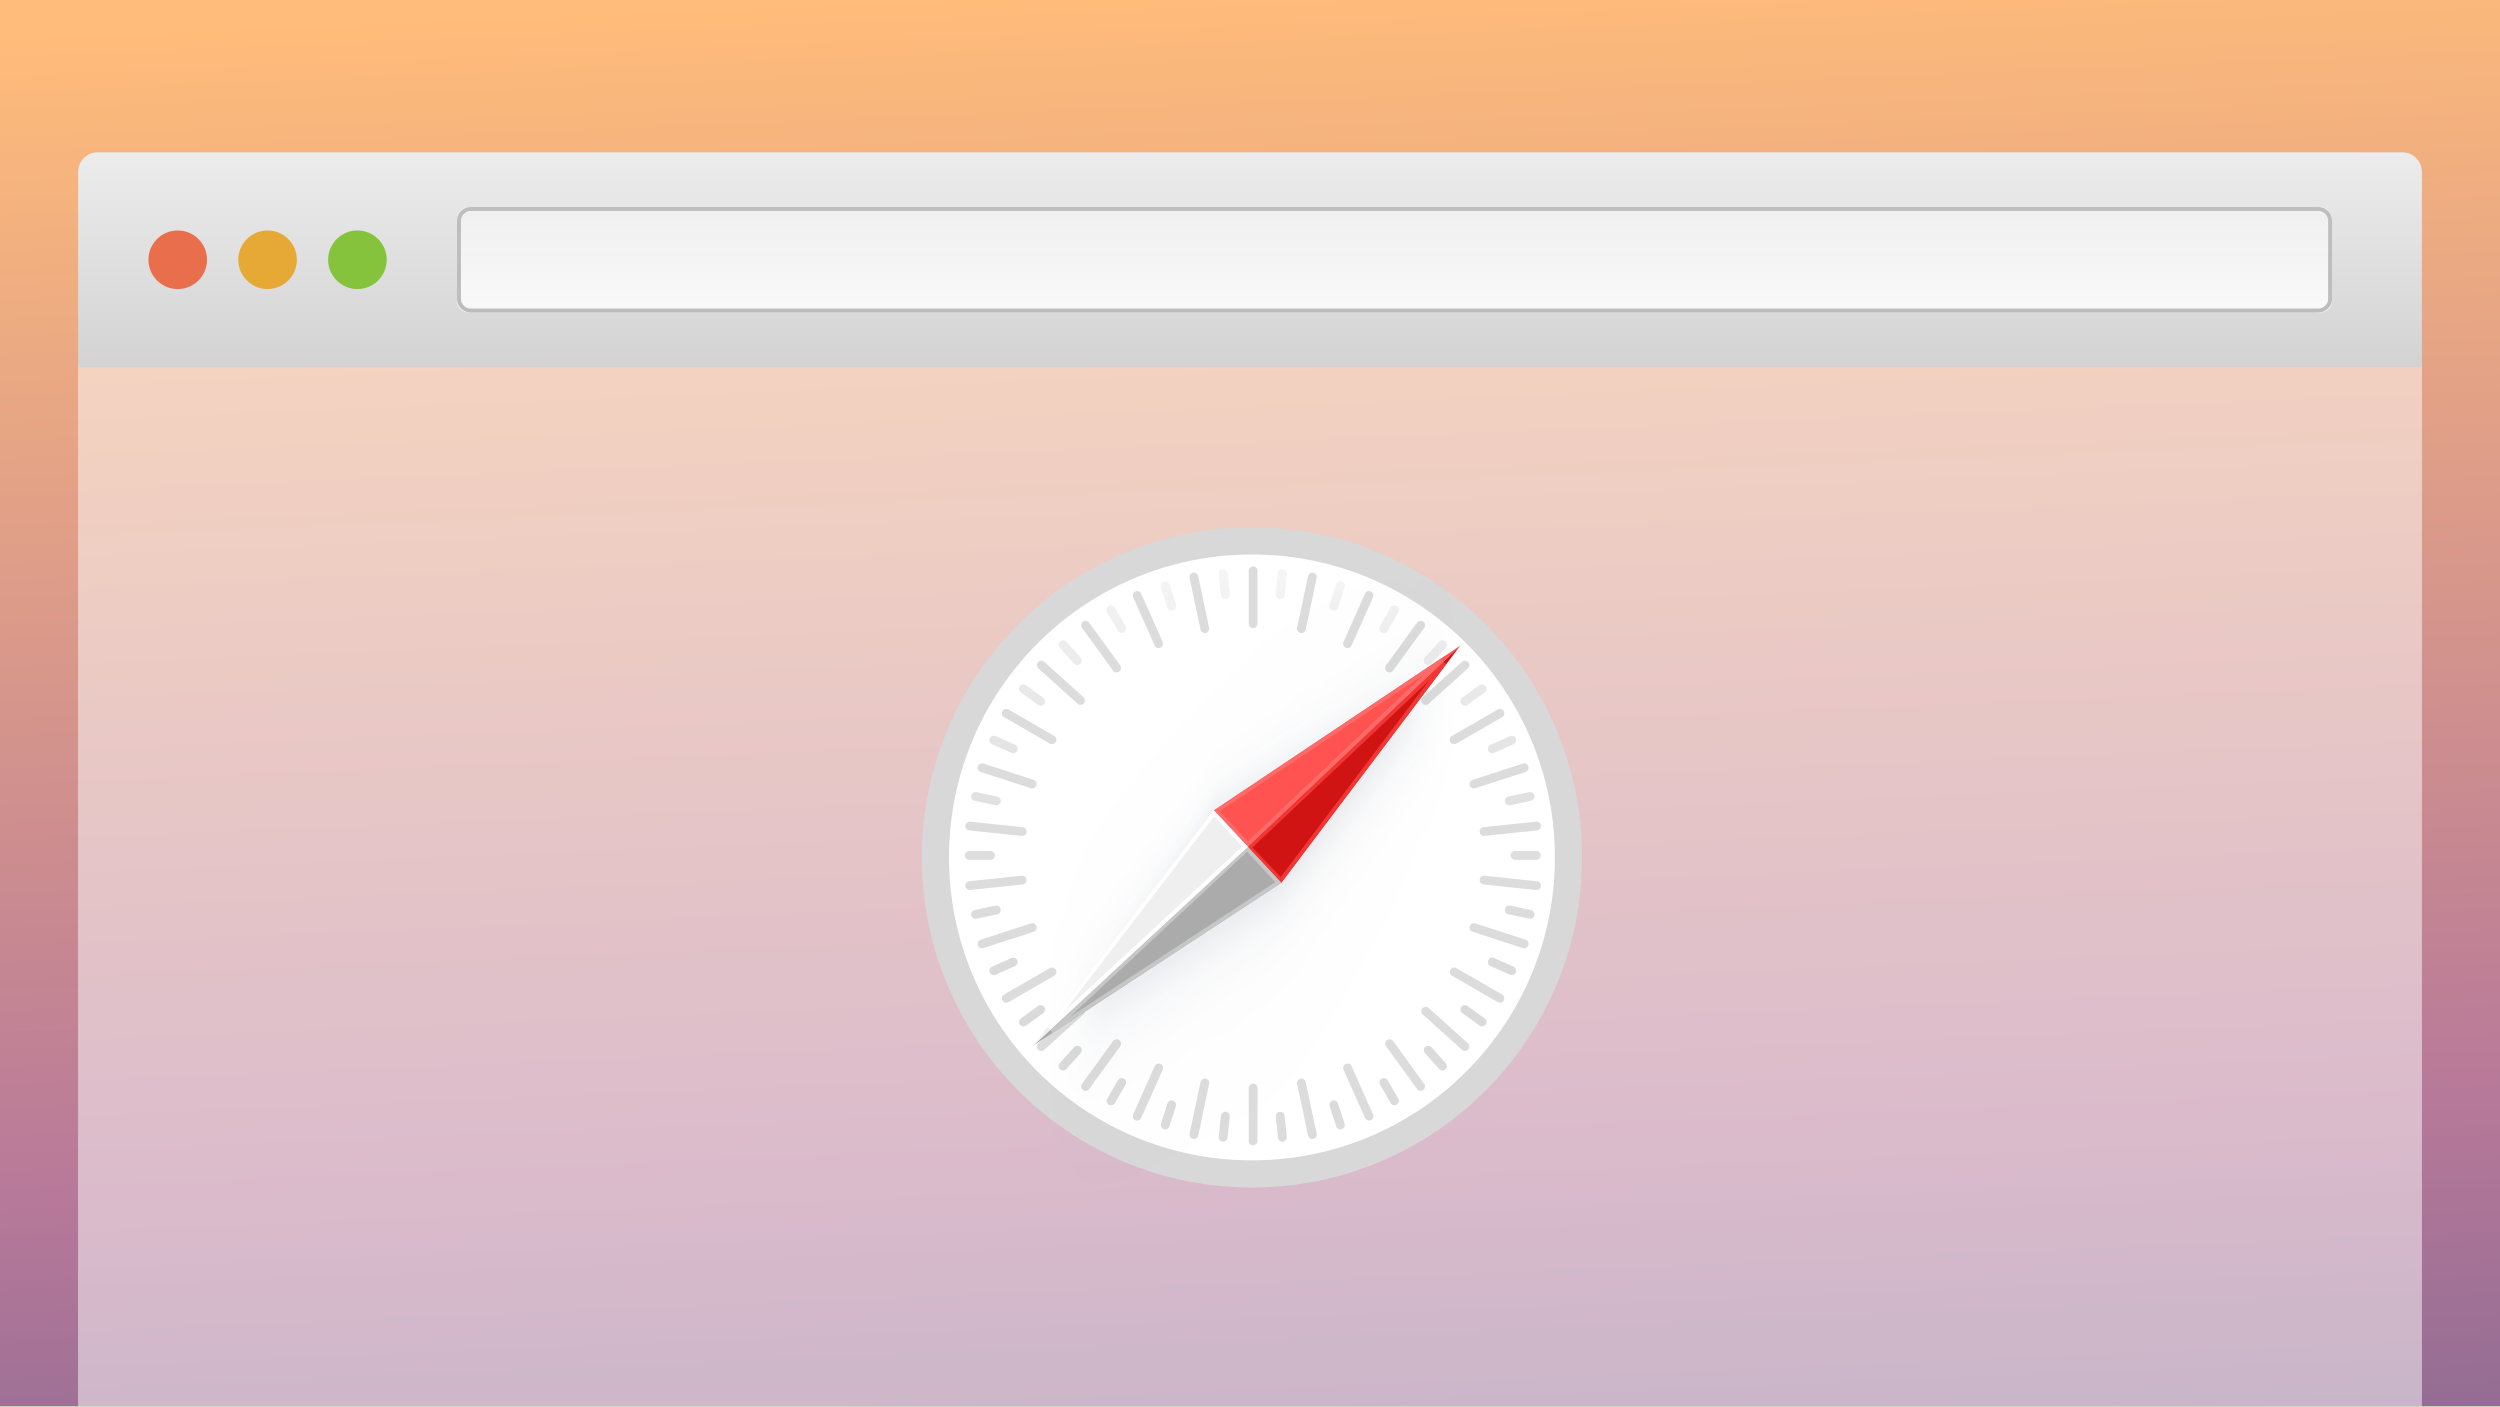
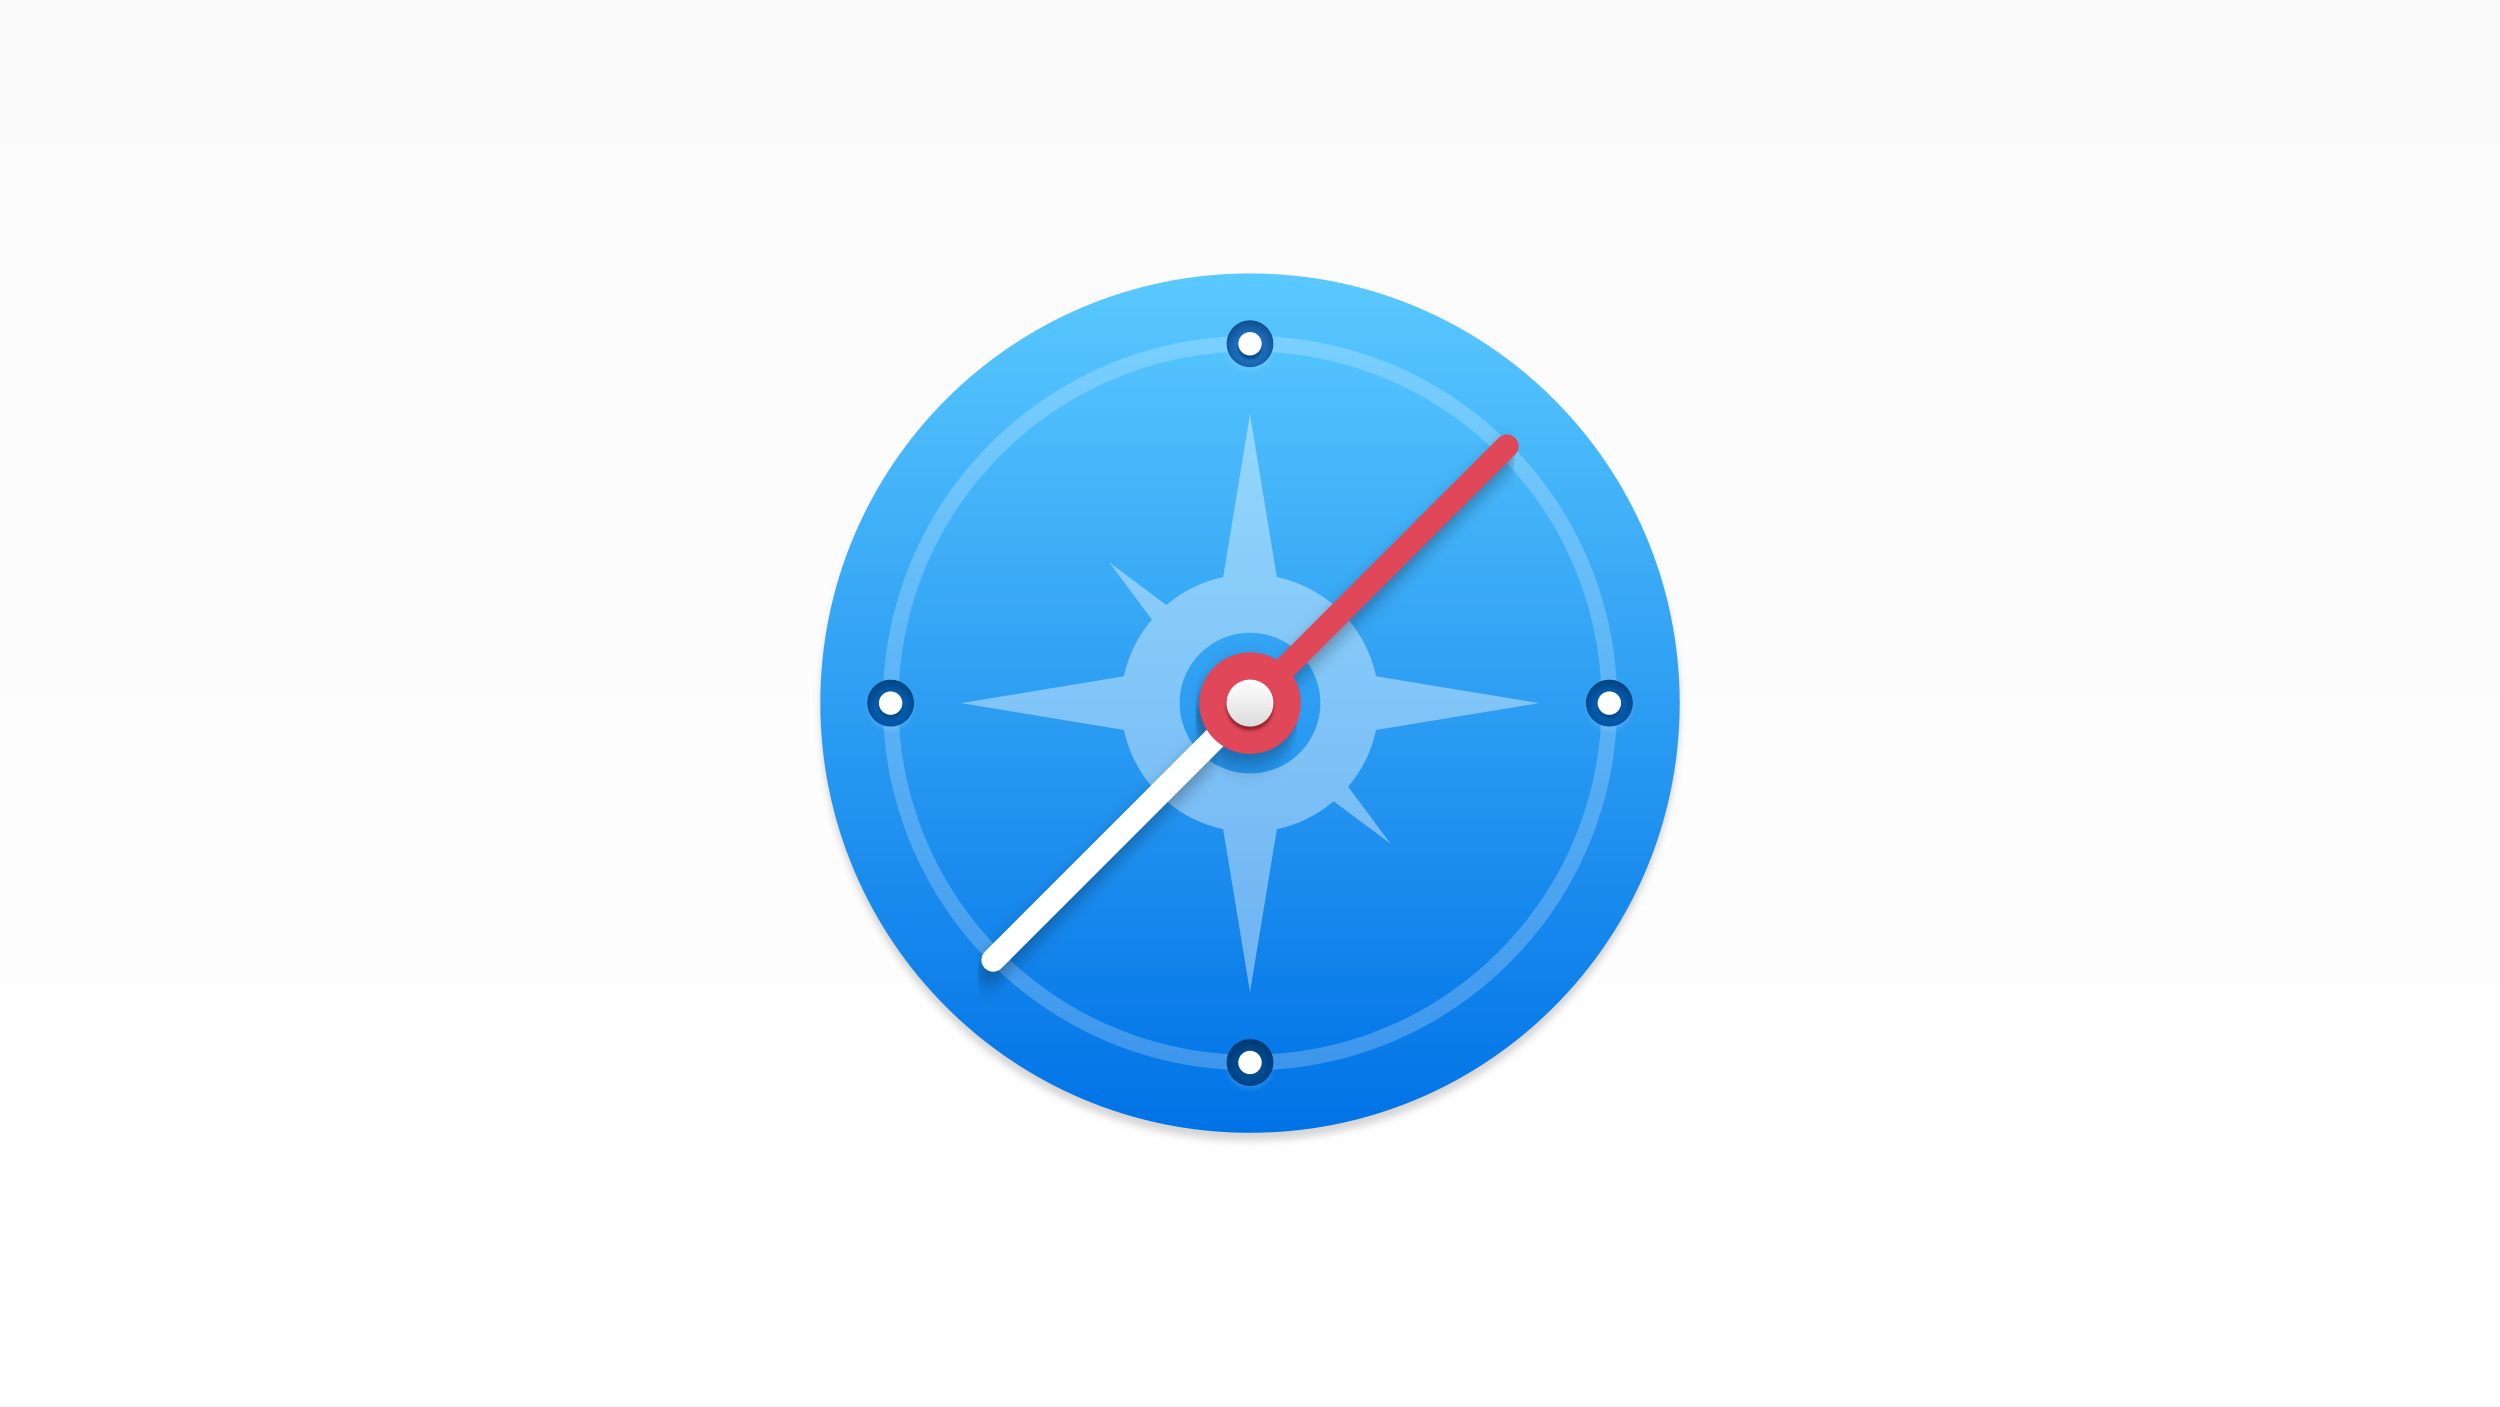
<svg xmlns="http://www.w3.org/2000/svg" xmlns:xlink="http://www.w3.org/1999/xlink" width="640" height="360" viewBox="0 0 640 360">
  <defs>
-     <linearGradient id="picture-b" x1="50%" x2="50%" y1="0%" y2="100%">
-       <stop offset="0%" stop-color="#B4EC51" />
-       <stop offset="100%" stop-color="#429321" />
-     </linearGradient>
-     <rect id="picture-a" width="640" height="360" />
-     <linearGradient id="picture-c" x1="14.554%" x2="5.225%" y1="126.936%" y2="1.533%">
-       <stop offset="0%" stop-color="#74628F" />
-       <stop offset="33.77%" stop-color="#B77999" />
-       <stop offset="100%" stop-color="#FFBC7A" />
-     </linearGradient>
-     <path id="picture-e" d="M0,0 L0,274.991 C0,277.758 2.233,280 5.007,280 L594.993,280 C597.758,280 600,277.767 600,274.991 L600,0 L0,0 Z" />
-     <linearGradient id="picture-g" x1="50%" x2="50%" y1="0%" y2="100%">
-       <stop offset="0%" stop-color="#ECECEC" />
-       <stop offset="100%" stop-color="#D3D3D3" />
-     </linearGradient>
-     <linearGradient id="picture-h" x1="50%" x2="50%" y1="0%" y2="100%">
-       <stop offset="0%" stop-color="#F1F1F1" />
+     <linearGradient id="picture-a" x1="50%" x2="50%" y1="0%" y2="100%">
+       <stop offset="0%" stop-color="#FAFAFA" />
      <stop offset="100%" stop-color="#FFF" />
    </linearGradient>
-     <rect id="picture-i" width="480" height="27" x="97" y="14" rx="3" />
-     <linearGradient id="picture-k" x1="50%" x2="50%" y1="0%" y2="100%">
-       <stop offset="0%" stop-color="#FFF" stop-opacity=".5" />
-       <stop offset="100%" stop-opacity=".15" />
+     <linearGradient id="picture-d" x1="50%" x2="50%" y1="0%" y2="100%">
+       <stop offset="0%" stop-color="#5AC9FF" />
+       <stop offset="100%" stop-color="#0072E6" />
    </linearGradient>
-     <path id="picture-j" d="M147.406,73.984 C147.406,74.611 146.897,75.111 146.27,75.111 L140.843,75.111 C140.212,75.111 139.707,74.607 139.707,73.984 C139.707,73.358 140.215,72.858 140.843,72.858 L146.27,72.858 C146.9,72.858 147.406,73.362 147.406,73.984 Z M145.795,89.307 C145.665,89.92 145.063,90.303 144.45,90.173 L139.141,89.044 C138.524,88.913 138.135,88.315 138.264,87.706 C138.395,87.093 138.996,86.71 139.61,86.84 L144.918,87.969 C145.535,88.1 145.924,88.698 145.795,89.307 Z M141.034,103.96 C140.779,104.532 140.111,104.782 139.538,104.527 L134.58,102.32 C134.004,102.063 133.748,101.397 134.001,100.828 C134.256,100.256 134.924,100.006 135.497,100.261 L140.455,102.468 C141.031,102.725 141.287,103.391 141.034,103.96 Z M133.331,117.302 C132.962,117.809 132.257,117.915 131.749,117.546 L127.359,114.356 C126.849,113.986 126.736,113.281 127.102,112.777 C127.47,112.27 128.176,112.165 128.683,112.533 L133.074,115.723 C133.584,116.094 133.696,116.799 133.331,117.302 Z M123.022,128.752 C122.556,129.171 121.844,129.128 121.424,128.662 L117.793,124.629 C117.371,124.16 117.408,123.447 117.87,123.031 C118.336,122.611 119.048,122.655 119.467,123.121 L123.099,127.154 C123.521,127.623 123.484,128.336 123.022,128.752 Z M110.557,137.808 C110.014,138.121 109.327,137.931 109.013,137.387 L106.3,132.688 C105.985,132.141 106.169,131.452 106.708,131.14 C107.25,130.827 107.938,131.018 108.251,131.561 L110.965,136.261 C111.28,136.807 111.096,137.497 110.557,137.808 Z M96.482,144.074 C95.886,144.268 95.254,143.939 95.06,143.342 L93.383,138.181 C93.188,137.581 93.511,136.945 94.103,136.752 C94.699,136.559 95.332,136.888 95.526,137.485 L97.203,142.646 C97.398,143.246 97.074,143.882 96.482,144.074 Z M81.412,147.278 C80.789,147.343 80.238,146.89 80.173,146.266 L79.606,140.868 C79.54,140.241 79.988,139.686 80.607,139.621 C81.23,139.555 81.781,140.009 81.847,140.633 L82.414,146.03 C82.48,146.657 82.031,147.213 81.412,147.278 Z M66.005,147.278 C65.382,147.212 64.938,146.654 65.003,146.03 L65.571,140.633 C65.637,140.006 66.191,139.556 66.81,139.621 C67.433,139.686 67.877,140.245 67.812,140.868 L67.244,146.266 C67.179,146.893 66.624,147.343 66.005,147.278 Z M50.935,144.074 C50.339,143.881 50.021,143.243 50.215,142.646 L51.892,137.485 C52.087,136.885 52.722,136.56 53.314,136.752 C53.91,136.946 54.228,137.584 54.035,138.181 L52.358,143.342 C52.163,143.942 51.527,144.267 50.935,144.074 Z M36.86,137.808 C36.318,137.495 36.139,136.804 36.452,136.261 L39.166,131.561 C39.481,131.015 40.171,130.829 40.71,131.14 C41.252,131.454 41.431,132.144 41.117,132.688 L38.404,137.387 C38.088,137.934 37.399,138.119 36.86,137.808 Z M24.396,128.752 C23.93,128.333 23.899,127.62 24.319,127.154 L27.95,123.121 C28.372,122.652 29.085,122.614 29.547,123.031 C30.013,123.45 30.044,124.162 29.624,124.629 L25.993,128.662 C25.571,129.13 24.858,129.168 24.396,128.752 Z M14.087,117.302 C13.718,116.795 13.836,116.092 14.343,115.723 L18.734,112.533 C19.244,112.163 19.949,112.274 20.315,112.777 C20.683,113.284 20.566,113.988 20.058,114.356 L15.668,117.546 C15.158,117.917 14.452,117.806 14.087,117.302 Z M6.383,103.96 C6.128,103.387 6.39,102.724 6.963,102.468 L11.92,100.261 C12.497,100.004 13.163,100.26 13.416,100.828 C13.671,101.401 13.41,102.064 12.837,102.32 L7.879,104.527 C7.303,104.783 6.636,104.528 6.383,103.96 Z M1.622,89.307 C1.492,88.694 1.885,88.099 2.499,87.969 L7.807,86.84 C8.424,86.709 9.023,87.098 9.153,87.706 C9.283,88.319 8.89,88.914 8.276,89.044 L2.968,90.173 C2.351,90.304 1.752,89.916 1.622,89.307 Z M0.012,73.984 C0.012,73.358 0.52,72.858 1.148,72.858 L6.575,72.858 C7.205,72.858 7.711,73.362 7.711,73.984 C7.711,74.611 7.202,75.111 6.575,75.111 L1.148,75.111 C0.517,75.111 0.012,74.607 0.012,73.984 Z M1.622,58.662 C1.752,58.049 2.354,57.666 2.968,57.796 L8.276,58.924 C8.893,59.056 9.282,59.654 9.153,60.263 C9.023,60.876 8.421,61.259 7.807,61.129 L2.499,60 C1.882,59.869 1.493,59.271 1.622,58.662 Z M6.383,44.009 C6.638,43.437 7.306,43.187 7.879,43.442 L12.837,45.649 C13.413,45.906 13.67,46.572 13.416,47.141 C13.162,47.713 12.494,47.963 11.92,47.708 L6.963,45.501 C6.386,45.244 6.13,44.578 6.383,44.009 Z M14.087,30.666 C14.455,30.16 15.16,30.054 15.668,30.423 L20.058,33.613 C20.569,33.983 20.681,34.688 20.315,35.192 C19.947,35.699 19.241,35.804 18.734,35.436 L14.343,32.246 C13.833,31.875 13.721,31.17 14.087,30.666 Z M24.396,19.217 C24.861,18.798 25.573,18.841 25.993,19.307 L29.624,23.34 C30.047,23.809 30.01,24.522 29.547,24.938 C29.082,25.358 28.37,25.314 27.95,24.848 L24.319,20.815 C23.897,20.346 23.933,19.633 24.396,19.217 Z M36.86,10.161 C37.403,9.848 38.09,10.038 38.404,10.582 L41.117,15.281 C41.433,15.828 41.249,16.517 40.71,16.828 C40.167,17.142 39.48,16.951 39.166,16.408 L36.452,11.708 C36.137,11.162 36.321,10.472 36.86,10.161 Z M50.935,3.895 C51.531,3.701 52.164,4.03 52.358,4.627 L54.035,9.788 C54.23,10.388 53.906,11.024 53.314,11.217 C52.718,11.41 52.085,11.081 51.892,10.484 L50.215,5.323 C50.02,4.723 50.343,4.087 50.935,3.895 Z M66.005,0.691 C66.628,0.626 67.179,1.079 67.244,1.703 L67.812,7.1 C67.878,7.728 67.429,8.283 66.81,8.348 C66.187,8.413 65.636,7.96 65.571,7.336 L65.003,1.939 C64.938,1.311 65.386,0.756 66.005,0.691 Z M81.412,0.691 C82.035,0.757 82.479,1.315 82.414,1.939 L81.847,7.336 C81.781,7.963 81.226,8.413 80.607,8.348 C79.984,8.282 79.54,7.724 79.606,7.1 L80.173,1.703 C80.239,1.076 80.793,0.626 81.412,0.691 Z M96.482,3.895 C97.078,4.088 97.397,4.726 97.203,5.323 L95.526,10.484 C95.331,11.084 94.695,11.409 94.103,11.217 C93.507,11.023 93.189,10.385 93.383,9.788 L95.06,4.627 C95.255,4.027 95.89,3.702 96.482,3.895 Z M110.557,10.161 C111.1,10.474 111.279,11.165 110.965,11.708 L108.251,16.408 C107.936,16.954 107.247,17.14 106.708,16.828 C106.165,16.515 105.986,15.825 106.3,15.281 L109.013,10.582 C109.329,10.035 110.018,9.85 110.557,10.161 Z M123.022,19.217 C123.487,19.636 123.518,20.349 123.099,20.815 L119.467,24.848 C119.045,25.317 118.332,25.355 117.87,24.938 C117.404,24.519 117.373,23.807 117.793,23.34 L121.424,19.307 C121.846,18.838 122.559,18.801 123.022,19.217 Z M133.331,30.666 C133.699,31.173 133.581,31.877 133.074,32.246 L128.683,35.436 C128.173,35.806 127.468,35.695 127.102,35.192 C126.734,34.685 126.851,33.981 127.359,33.613 L131.749,30.423 C132.26,30.052 132.965,30.163 133.331,30.666 Z M141.034,44.009 C141.289,44.582 141.028,45.245 140.455,45.501 L135.497,47.708 C134.921,47.964 134.254,47.709 134.001,47.141 C133.746,46.568 134.007,45.905 134.58,45.649 L139.538,43.442 C140.114,43.185 140.781,43.441 141.034,44.009 Z M145.795,58.662 C145.925,59.275 145.532,59.87 144.918,60 L139.61,61.129 C138.993,61.26 138.394,60.871 138.264,60.263 C138.134,59.65 138.528,59.055 139.141,58.924 L144.45,57.796 C145.067,57.665 145.666,58.053 145.795,58.662 Z" />
-     <filter id="picture-l" width="247%" height="127.9%" x="-73.5%" y="-13.9%" filterUnits="objectBoundingBox">
-       <feGaussianBlur in="SourceGraphic" stdDeviation="6" />
+     <circle id="picture-c" cx="320" cy="180" r="110" />
+     <filter id="picture-b" width="103.6%" height="103.6%" x="-1.8%" y="-.9%" filterUnits="objectBoundingBox">
+       <feOffset dy="2" in="SourceAlpha" result="shadowOffsetOuter1" />
+       <feGaussianBlur in="shadowOffsetOuter1" result="shadowBlurOuter1" stdDeviation="1" />
+       <feColorMatrix in="shadowBlurOuter1" values="0 0 0 0 0   0 0 0 0 0   0 0 0 0 0  0 0 0 0.16 0" />
    </filter>
-     <filter id="picture-m" width="174.4%" height="114.9%" x="-37.2%" y="-7.4%" filterUnits="objectBoundingBox">
-       <feGaussianBlur in="SourceGraphic" stdDeviation="3" />
+     <circle id="picture-f" cx="228" cy="180" r="6" />
+     <filter id="picture-e" width="133.3%" height="133.3%" x="-16.7%" y="-8.3%" filterUnits="objectBoundingBox">
+       <feOffset dy="1" in="SourceAlpha" result="shadowOffsetOuter1" />
+       <feGaussianBlur in="shadowOffsetOuter1" result="shadowBlurOuter1" stdDeviation=".5" />
+       <feColorMatrix in="shadowBlurOuter1" values="0 0 0 0 1   0 0 0 0 1   0 0 0 0 1  0 0 0 0.1 0" />
    </filter>
-     <filter id="picture-n" width="174.2%" height="115.6%" x="-37.1%" y="-7.8%" filterUnits="objectBoundingBox">
-       <feGaussianBlur in="SourceGraphic" stdDeviation="3" />
+     <filter id="picture-g" width="158.3%" height="158.3%" x="-29.2%" y="-20.8%" filterUnits="objectBoundingBox">
+       <feGaussianBlur in="SourceAlpha" result="shadowBlurInner1" stdDeviation="2" />
+       <feOffset dy="1" in="shadowBlurInner1" result="shadowOffsetInner1" />
+       <feComposite in="shadowOffsetInner1" in2="SourceAlpha" k2="-1" k3="1" operator="arithmetic" result="shadowInnerInner1" />
+       <feColorMatrix in="shadowInnerInner1" values="0 0 0 0 0.004   0 0 0 0 0.136   0 0 0 0 0.256  0 0 0 0.657 0" />
    </filter>
-     <filter id="picture-o" width="1072.8%" height="201%" x="-486.4%" y="-50.5%" filterUnits="objectBoundingBox">
-       <feGaussianBlur in="SourceGraphic" stdDeviation="24" />
+     <circle id="picture-i" cx="320" cy="272" r="6" />
+     <filter id="picture-h" width="133.3%" height="133.3%" x="-16.7%" y="-8.3%" filterUnits="objectBoundingBox">
+       <feOffset dy="1" in="SourceAlpha" result="shadowOffsetOuter1" />
+       <feGaussianBlur in="shadowOffsetOuter1" result="shadowBlurOuter1" stdDeviation=".5" />
+       <feColorMatrix in="shadowBlurOuter1" values="0 0 0 0 1   0 0 0 0 1   0 0 0 0 1  0 0 0 0.1 0" />
    </filter>
-     <filter id="picture-p" width="468.1%" height="137.5%" x="-184.1%" y="-18.8%" filterUnits="objectBoundingBox">
-       <feGaussianBlur in="SourceGraphic" stdDeviation="9" />
+     <filter id="picture-j" width="158.3%" height="158.3%" x="-29.2%" y="-20.8%" filterUnits="objectBoundingBox">
+       <feGaussianBlur in="SourceAlpha" result="shadowBlurInner1" stdDeviation="2" />
+       <feOffset dy="1" in="shadowBlurInner1" result="shadowOffsetInner1" />
+       <feComposite in="shadowOffsetInner1" in2="SourceAlpha" k2="-1" k3="1" operator="arithmetic" result="shadowInnerInner1" />
+       <feColorMatrix in="shadowInnerInner1" values="0 0 0 0 0.004   0 0 0 0 0.136   0 0 0 0 0.256  0 0 0 0.657 0" />
    </filter>
-     <polygon id="picture-q" points="12.299 0 12.828 75.19 25.466 75.002" />
-     <polygon id="picture-r" points=".711 0 .148 74.923 12.863 74.923" />
-     <polygon id="picture-s" points="13.452 0 13.487 74.827 26.28 74.827" />
-     <polygon id="picture-t" points="1.192 0 .939 74.783 13.675 74.783" />
+     <circle id="picture-l" cx="412" cy="180" r="6" />
+     <filter id="picture-k" width="133.3%" height="133.3%" x="-16.7%" y="-8.3%" filterUnits="objectBoundingBox">
+       <feOffset dy="1" in="SourceAlpha" result="shadowOffsetOuter1" />
+       <feGaussianBlur in="shadowOffsetOuter1" result="shadowBlurOuter1" stdDeviation=".5" />
+       <feColorMatrix in="shadowBlurOuter1" values="0 0 0 0 1   0 0 0 0 1   0 0 0 0 1  0 0 0 0.1 0" />
+     </filter>
+     <filter id="picture-m" width="158.3%" height="158.3%" x="-29.2%" y="-20.8%" filterUnits="objectBoundingBox">
+       <feGaussianBlur in="SourceAlpha" result="shadowBlurInner1" stdDeviation="2" />
+       <feOffset dy="1" in="shadowBlurInner1" result="shadowOffsetInner1" />
+       <feComposite in="shadowOffsetInner1" in2="SourceAlpha" k2="-1" k3="1" operator="arithmetic" result="shadowInnerInner1" />
+       <feColorMatrix in="shadowInnerInner1" values="0 0 0 0 0.004   0 0 0 0 0.136   0 0 0 0 0.256  0 0 0 0.657 0" />
+     </filter>
+     <circle id="picture-o" cx="320" cy="88" r="6" />
+     <filter id="picture-n" width="133.3%" height="133.3%" x="-16.7%" y="-8.3%" filterUnits="objectBoundingBox">
+       <feOffset dy="1" in="SourceAlpha" result="shadowOffsetOuter1" />
+       <feGaussianBlur in="shadowOffsetOuter1" result="shadowBlurOuter1" stdDeviation=".5" />
+       <feColorMatrix in="shadowBlurOuter1" values="0 0 0 0 1   0 0 0 0 1   0 0 0 0 1  0 0 0 0.1 0" />
+     </filter>
+     <filter id="picture-p" width="158.3%" height="158.3%" x="-29.2%" y="-20.8%" filterUnits="objectBoundingBox">
+       <feGaussianBlur in="SourceAlpha" result="shadowBlurInner1" stdDeviation="2" />
+       <feOffset dy="1" in="shadowBlurInner1" result="shadowOffsetInner1" />
+       <feComposite in="shadowOffsetInner1" in2="SourceAlpha" k2="-1" k3="1" operator="arithmetic" result="shadowInnerInner1" />
+       <feColorMatrix in="shadowInnerInner1" values="0 0 0 0 0.004   0 0 0 0 0.136   0 0 0 0 0.256  0 0 0 0.657 0" />
+     </filter>
+     <circle id="picture-r" cx="320" cy="88" r="3" />
+     <filter id="picture-q" width="166.7%" height="166.7%" x="-33.3%" y="-16.7%" filterUnits="objectBoundingBox">
+       <feOffset dy="1" in="SourceAlpha" result="shadowOffsetOuter1" />
+       <feGaussianBlur in="shadowOffsetOuter1" result="shadowBlurOuter1" stdDeviation=".5" />
+       <feColorMatrix in="shadowBlurOuter1" values="0 0 0 0 0.024   0 0 0 0 0.286   0 0 0 0 0.537  0 0 0 1 0" />
+     </filter>
+     <circle id="picture-t" cx="412" cy="180" r="3" />
+     <filter id="picture-s" width="166.7%" height="166.7%" x="-33.3%" y="-16.7%" filterUnits="objectBoundingBox">
+       <feOffset dy="1" in="SourceAlpha" result="shadowOffsetOuter1" />
+       <feGaussianBlur in="shadowOffsetOuter1" result="shadowBlurOuter1" stdDeviation=".5" />
+       <feColorMatrix in="shadowBlurOuter1" values="0 0 0 0 0.024   0 0 0 0 0.286   0 0 0 0 0.537  0 0 0 1 0" />
+     </filter>
+     <circle id="picture-v" cx="228" cy="180" r="3" />
+     <filter id="picture-u" width="166.7%" height="166.7%" x="-33.3%" y="-16.7%" filterUnits="objectBoundingBox">
+       <feOffset dy="1" in="SourceAlpha" result="shadowOffsetOuter1" />
+       <feGaussianBlur in="shadowOffsetOuter1" result="shadowBlurOuter1" stdDeviation=".5" />
+       <feColorMatrix in="shadowBlurOuter1" values="0 0 0 0 0.024   0 0 0 0 0.286   0 0 0 0 0.537  0 0 0 1 0" />
+     </filter>
+     <circle id="picture-x" cx="320" cy="272" r="3" />
+     <filter id="picture-w" width="166.7%" height="166.7%" x="-33.3%" y="-16.7%" filterUnits="objectBoundingBox">
+       <feOffset dy="1" in="SourceAlpha" result="shadowOffsetOuter1" />
+       <feGaussianBlur in="shadowOffsetOuter1" result="shadowBlurOuter1" stdDeviation=".5" />
+       <feColorMatrix in="shadowBlurOuter1" values="0 0 0 0 0.024   0 0 0 0 0.286   0 0 0 0 0.537  0 0 0 1 0" />
+     </filter>
+     <filter id="picture-y" width="146.2%" height="106.2%" x="-23.1%" y="-3.1%" filterUnits="objectBoundingBox">
+       <feGaussianBlur in="SourceGraphic" stdDeviation="2" />
+     </filter>
+     <linearGradient id="picture-B" x1="50%" x2="50%" y1="0%" y2="100%">
+       <stop offset="0%" stop-color="#FFF" />
+       <stop offset="100%" stop-color="#DCDCDC" />
+     </linearGradient>
+     <circle id="picture-A" cx="15" cy="99" r="6" />
+     <filter id="picture-z" width="133.3%" height="133.3%" x="-16.7%" y="-8.3%" filterUnits="objectBoundingBox">
+       <feOffset dy="1" in="SourceAlpha" result="shadowOffsetOuter1" />
+       <feGaussianBlur in="shadowOffsetOuter1" result="shadowBlurOuter1" stdDeviation=".5" />
+       <feColorMatrix in="shadowBlurOuter1" values="0 0 0 0 0.262   0 0 0 0 0   0 0 0 0 0  0 0 0 0.495 0" />
+     </filter>
+     <filter id="picture-C" width="133.3%" height="133.3%" x="-16.7%" y="-8.3%" filterUnits="objectBoundingBox">
+       <feGaussianBlur in="SourceAlpha" result="shadowBlurInner1" stdDeviation=".5" />
+       <feOffset dy="1" in="shadowBlurInner1" result="shadowOffsetInner1" />
+       <feComposite in="shadowOffsetInner1" in2="SourceAlpha" k2="-1" k3="1" operator="arithmetic" result="shadowInnerInner1" />
+       <feColorMatrix in="shadowInnerInner1" values="0 0 0 0 1   0 0 0 0 1   0 0 0 0 1  0 0 0 0.5 0" />
+     </filter>
  </defs>
  <g fill="none" fill-rule="evenodd">
-     <mask id="picture-d" fill="#fff">
-       <use xlink:href="#picture-a" />
-     </mask>
-     <use fill="url(#picture-b)" xlink:href="#picture-a" />
-     <rect width="640" height="360" fill="url(#picture-c)" mask="url(#picture-d)" />
-     <g mask="url(#picture-d)">
-       <g transform="translate(20 39)">
-         <g opacity=".5" transform="translate(0 54)">
-           <mask id="picture-f" fill="#fff">
-             <use xlink:href="#picture-e" />
-           </mask>
-           <use fill="#FFF" opacity=".9" xlink:href="#picture-e" />
-           <path fill="#FFF" d="M0,0 L0,274.991 C0,277.758 2.233,280 5.007,280 L594.993,280 C597.758,280 600,277.767 600,274.991 L600,0 L0,0 Z" mask="url(#picture-f)" opacity=".8" />
-           <path fill="#FFF" d="M0,0 L0,274.991 C0,277.758 2.233,280 5.007,280 L594.993,280 C597.758,280 600,277.767 600,274.991 L600,0 L0,0 Z" mask="url(#picture-f)" opacity=".2" style="mix-blend-mode:overlay" />
-         </g>
-         <path fill="url(#picture-g)" d="M5.007,0 C2.242,0 0,2.241 0,5.002 L0,55 L600,55 L600,5.002 C600,2.24 597.767,0 594.993,0 L5.007,0 Z" />
-         <circle cx="25.5" cy="27.5" r="7.5" fill="#E96E4C" />
-         <path fill="#E6A935" d="M48.5,35 C52.642,35 56,31.642 56,27.5 C56,23.358 52.642,20 48.5,20 C44.358,20 41,23.358 41,27.5 C41,31.642 44.358,35 48.5,35 Z" />
-         <circle cx="71.5" cy="27.5" r="7.5" fill="#85C33D" />
-         <g opacity=".85">
-           <use fill="url(#picture-h)" xlink:href="#picture-i" />
-           <rect width="479" height="26" x="97.5" y="14.5" stroke="#B7B7B7" rx="3" />
-         </g>
-         <g transform="translate(216 96)">
-           <path fill="#D8D8D8" d="M84.5,169 C131.168,169 169,131.168 169,84.5 C169,37.832 131.168,0 84.5,0 C37.832,0 0,37.832 0,84.5 C0,131.168 37.832,169 84.5,169 Z" />
-           <circle cx="84.5" cy="84.5" r="77.552" fill="#FFF" />
-           <g transform="translate(11 10)">
-             <g opacity=".5">
-               <use fill="#DBDBDB" xlink:href="#picture-j" />
-               <use fill="url(#picture-k)" xlink:href="#picture-j" />
-             </g>
-             <path fill="#DCDCDC" d="M73.797,0 C74.423,0 74.923,0.508 74.923,1.134 L74.923,14.639 C74.923,15.266 74.419,15.773 73.797,15.773 C73.17,15.773 72.67,15.265 72.67,14.639 L72.67,1.134 C72.67,0.507 73.174,0 73.797,0 Z M89.201,1.619 C89.814,1.749 90.198,2.35 90.068,2.963 L87.26,16.172 C87.129,16.786 86.53,17.177 85.922,17.048 C85.309,16.917 84.925,16.317 85.056,15.704 L87.863,2.494 C87.994,1.881 88.593,1.49 89.201,1.619 Z M103.933,6.406 C104.505,6.66 104.755,7.328 104.501,7.9 L99.008,20.237 C98.753,20.81 98.086,21.068 97.517,20.815 C96.945,20.56 96.694,19.893 96.949,19.321 L102.442,6.984 C102.697,6.41 103.364,6.153 103.933,6.406 Z M117.347,14.15 C117.854,14.519 117.96,15.223 117.592,15.73 L109.654,26.656 C109.285,27.163 108.579,27.277 108.076,26.911 C107.569,26.543 107.463,25.838 107.831,25.331 L115.769,14.406 C116.138,13.898 116.844,13.785 117.347,14.15 Z M128.858,24.515 C129.277,24.981 129.234,25.692 128.769,26.111 L118.733,35.148 C118.267,35.567 117.552,35.532 117.136,35.069 C116.717,34.604 116.76,33.892 117.225,33.473 L127.261,24.437 C127.727,24.017 128.442,24.052 128.858,24.515 Z M137.962,37.046 C138.276,37.589 138.086,38.276 137.543,38.589 L125.848,45.341 C125.305,45.655 124.613,45.472 124.302,44.933 C123.989,44.39 124.179,43.703 124.721,43.39 L136.417,36.638 C136.96,36.324 137.651,36.507 137.962,37.046 Z M144.263,51.196 C144.456,51.792 144.128,52.425 143.532,52.619 L130.688,56.792 C130.092,56.986 129.454,56.663 129.261,56.071 C129.068,55.475 129.396,54.842 129.992,54.649 L142.836,50.476 C143.432,50.282 144.07,50.605 144.263,51.196 Z M147.483,66.348 C147.549,66.971 147.096,67.521 146.473,67.587 L133.042,68.998 C132.418,69.064 131.861,68.615 131.796,67.996 C131.731,67.373 132.183,66.823 132.807,66.757 L146.237,65.346 C146.861,65.28 147.418,65.729 147.483,66.348 Z M147.483,81.837 C147.418,82.46 146.86,82.904 146.237,82.839 L132.807,81.427 C132.183,81.362 131.731,80.807 131.796,80.188 C131.862,79.565 132.419,79.121 133.042,79.186 L146.473,80.598 C147.097,80.664 147.548,81.218 147.483,81.837 Z M144.263,96.988 C144.069,97.584 143.431,97.903 142.836,97.709 L129.992,93.536 C129.395,93.342 129.069,92.706 129.261,92.114 C129.455,91.518 130.092,91.199 130.688,91.393 L143.532,95.566 C144.129,95.76 144.455,96.396 144.263,96.988 Z M137.962,111.138 C137.649,111.681 136.959,111.86 136.417,111.547 L124.721,104.795 C124.178,104.481 123.991,103.791 124.302,103.252 C124.616,102.709 125.306,102.53 125.848,102.843 L137.543,109.595 C138.087,109.909 138.274,110.6 137.962,111.138 Z M128.858,123.67 C128.439,124.135 127.727,124.167 127.261,123.748 L117.225,114.712 C116.759,114.292 116.72,113.578 117.136,113.115 C117.555,112.65 118.267,112.618 118.733,113.037 L128.769,122.073 C129.235,122.493 129.274,123.207 128.858,123.67 Z M117.347,134.034 C116.84,134.402 116.137,134.286 115.769,133.779 L107.831,122.853 C107.462,122.346 107.572,121.639 108.076,121.273 C108.583,120.905 109.286,121.022 109.654,121.529 L117.592,132.454 C117.961,132.962 117.85,133.668 117.347,134.034 Z M103.933,141.779 C103.36,142.034 102.697,141.773 102.442,141.201 L96.949,128.864 C96.694,128.291 96.949,127.622 97.517,127.369 C98.09,127.114 98.753,127.375 99.008,127.947 L104.501,140.284 C104.756,140.858 104.501,141.526 103.933,141.779 Z M89.201,146.565 C88.588,146.696 87.994,146.303 87.863,145.69 L85.056,132.481 C84.925,131.867 85.313,131.266 85.922,131.137 C86.535,131.007 87.129,131.399 87.26,132.012 L90.068,145.222 C90.198,145.835 89.81,146.436 89.201,146.565 Z M73.797,148.185 C73.17,148.185 72.67,147.677 72.67,147.05 L72.67,133.546 C72.67,132.918 73.174,132.411 73.797,132.411 C74.423,132.411 74.923,132.919 74.923,133.546 L74.923,147.05 C74.923,147.678 74.419,148.185 73.797,148.185 Z M58.392,146.565 C57.779,146.435 57.396,145.834 57.526,145.222 L60.334,132.012 C60.464,131.398 61.063,131.007 61.671,131.137 C62.284,131.267 62.668,131.868 62.538,132.481 L59.73,145.69 C59.599,146.304 59.001,146.695 58.392,146.565 Z M43.661,141.779 C43.088,141.524 42.838,140.857 43.093,140.284 L48.586,127.947 C48.841,127.374 49.508,127.116 50.076,127.369 C50.649,127.624 50.899,128.291 50.644,128.864 L45.151,141.201 C44.896,141.774 44.229,142.032 43.661,141.779 Z M30.246,134.034 C29.739,133.666 29.633,132.961 30.002,132.454 L37.939,121.529 C38.308,121.021 39.014,120.908 39.518,121.273 C40.025,121.642 40.131,122.346 39.762,122.853 L31.825,133.779 C31.456,134.286 30.75,134.4 30.246,134.034 Z M18.735,123.67 C18.316,123.204 18.359,122.493 18.825,122.073 L28.86,113.037 C29.327,112.617 30.041,112.653 30.457,113.115 C30.877,113.581 30.834,114.292 30.368,114.712 L20.332,123.748 C19.866,124.168 19.152,124.132 18.735,123.67 Z M9.631,111.138 C9.318,110.596 9.507,109.909 10.05,109.595 L21.745,102.843 C22.289,102.529 22.98,102.713 23.291,103.252 C23.604,103.794 23.414,104.481 22.872,104.795 L11.177,111.547 C10.633,111.861 9.942,111.677 9.631,111.138 Z M3.331,96.988 C3.137,96.392 3.466,95.76 4.061,95.566 L16.905,91.393 C17.502,91.199 18.14,91.522 18.332,92.114 C18.526,92.71 18.197,93.342 17.601,93.536 L4.758,97.709 C4.161,97.903 3.523,97.58 3.331,96.988 Z M0.11,81.837 C0.045,81.214 0.498,80.663 1.121,80.598 L14.551,79.186 C15.175,79.121 15.732,79.569 15.797,80.188 C15.863,80.811 15.41,81.362 14.787,81.427 L1.356,82.839 C0.732,82.905 0.175,82.456 0.11,81.837 Z M0.11,66.348 C0.176,65.724 0.733,65.28 1.356,65.346 L14.787,66.757 C15.411,66.823 15.862,67.377 15.797,67.996 C15.732,68.619 15.174,69.064 14.551,68.998 L1.121,67.587 C0.497,67.521 0.045,66.966 0.11,66.348 Z M3.331,51.196 C3.524,50.601 4.162,50.282 4.758,50.476 L17.601,54.649 C18.198,54.843 18.524,55.479 18.332,56.071 C18.138,56.667 17.501,56.985 16.905,56.792 L4.061,52.619 C3.465,52.425 3.138,51.788 3.331,51.196 Z M9.631,37.046 C9.944,36.504 10.634,36.324 11.177,36.638 L22.872,43.39 C23.415,43.704 23.602,44.394 23.291,44.933 C22.978,45.475 22.288,45.655 21.745,45.341 L10.05,38.589 C9.507,38.275 9.32,37.585 9.631,37.046 Z M18.735,24.515 C19.155,24.049 19.867,24.017 20.332,24.437 L30.368,33.473 C30.834,33.893 30.874,34.607 30.457,35.069 C30.038,35.535 29.326,35.567 28.86,35.148 L18.825,26.111 C18.358,25.691 18.319,24.977 18.735,24.515 Z M30.246,14.15 C30.753,13.782 31.456,13.899 31.825,14.406 L39.762,25.331 C40.131,25.839 40.021,26.546 39.518,26.911 C39.011,27.28 38.308,27.163 37.939,26.656 L30.002,15.73 C29.633,15.223 29.743,14.516 30.246,14.15 Z M43.661,6.406 C44.233,6.151 44.896,6.411 45.151,6.984 L50.644,19.321 C50.899,19.894 50.645,20.562 50.076,20.815 C49.504,21.07 48.84,20.81 48.586,20.237 L43.093,7.9 C42.838,7.327 43.092,6.659 43.661,6.406 Z M58.392,1.619 C59.005,1.489 59.6,1.882 59.73,2.494 L62.538,15.704 C62.668,16.318 62.28,16.918 61.671,17.048 C61.059,17.178 60.464,16.785 60.334,16.172 L57.526,2.963 C57.395,2.349 57.783,1.748 58.392,1.619 Z" />
-           </g>
-           <g opacity=".1" transform="translate(24.35 30.922)">
-             <polygon fill="#274B8A" points="58.341 -13.407 48.324 53.531 67.173 115.646 72.818 52.229" filter="url(#picture-l)" style="mix-blend-mode:darken" transform="rotate(51 60.571 51.12)" />
-             <polygon fill="#274B8A" points="55.977 -7.976 46.506 52.525 64.25 113.02 70.708 50.986" filter="url(#picture-m)" style="mix-blend-mode:darken" transform="rotate(51 58.607 52.522)" />
-             <polygon fill="#2A2929" fill-opacity=".696" points="59.149 -6.593 48.204 53.365 66.964 108.916 72.47 51.78" filter="url(#picture-n)" style="mix-blend-mode:darken" transform="rotate(51 60.337 51.162)" />
-             <path fill="#101736" fill-opacity=".594" d="M54.48,-13.98 C52.278,-14.889 54.423,0.56 55.792,20.016 C58.755,62.117 57.271,127.338 64.656,128.58 C65.127,119.035 68.335,55.177 68.335,55.177 C68.335,55.177 56.908,-4.507 54.48,-13.98 Z" filter="url(#picture-o)" style="mix-blend-mode:darken" transform="rotate(51 60.934 57.28)" />
-             <polygon fill="#2A2929" fill-opacity=".594" points="61.166 -1.201 54.807 -18.484 64.914 125.5 68.229 114.169 69.476 53.949" filter="url(#picture-p)" style="mix-blend-mode:darken" transform="rotate(51 62.141 53.508)" />
-           </g>
-           <g transform="rotate(47 40.26 159.493)">
-             <use fill="#CF1413" xlink:href="#picture-q" />
-             <path stroke="#FD413D" stroke-opacity=".753" d="M12.841,5.979 L13.324,74.682 L24.872,74.511 L12.841,5.979 Z" />
-             <g transform="matrix(-1 0 0 1 13.01 0)">
-               <use fill="#FE5351" xlink:href="#picture-r" />
-               <path stroke="#FC6B69" d="M1.166,5.931 L0.652,74.423 L12.275,74.423 L1.166,5.931 Z" />
-             </g>
-           </g>
-           <g transform="rotate(47 -45.49 121.097)">
-             <g transform="matrix(1 0 0 -1 0 74.827)">
-               <use fill="#ABABAB" xlink:href="#picture-s" />
-               <path stroke="#C6C6C6" d="M13.954,5.892 L13.987,74.327 L25.687,74.327 L13.954,5.892 Z" />
-             </g>
-             <g transform="rotate(180 7.307 37.391)">
-               <use fill="#EFEFEF" xlink:href="#picture-t" />
-               <path stroke="#FFF" d="M1.672,5.912 L1.441,74.283 L13.085,74.283 L1.672,5.912 Z" />
-             </g>
-           </g>
-         </g>
+     <rect width="640" height="360" fill="url(#picture-a)" />
+     <use fill="#000" filter="url(#picture-b)" xlink:href="#picture-c" />
+     <use fill="url(#picture-d)" xlink:href="#picture-c" />
+     <circle cx="320" cy="180" r="92" fill="url(#picture-d)" stroke="#FFF" stroke-width="4" opacity=".22" />
+     <use fill="#000" filter="url(#picture-e)" xlink:href="#picture-f" />
+     <use fill="#0661B9" xlink:href="#picture-f" />
+     <use fill="#000" filter="url(#picture-g)" xlink:href="#picture-f" />
+     <g>
+       <use fill="#000" filter="url(#picture-h)" xlink:href="#picture-i" />
+       <use fill="#004D99" xlink:href="#picture-i" />
+       <use fill="#000" filter="url(#picture-j)" xlink:href="#picture-i" />
+     </g>
+     <use fill="#000" filter="url(#picture-k)" xlink:href="#picture-l" />
+     <use fill="#0661B9" xlink:href="#picture-l" />
+     <use fill="#000" filter="url(#picture-m)" xlink:href="#picture-l" />
+     <use fill="#000" filter="url(#picture-n)" xlink:href="#picture-o" />
+     <use fill="#1F76CC" xlink:href="#picture-o" />
+     <use fill="#000" filter="url(#picture-p)" xlink:href="#picture-o" />
+     <g>
+       <use fill="#000" filter="url(#picture-q)" xlink:href="#picture-r" />
+       <use fill="#FFF" xlink:href="#picture-r" />
+     </g>
+     <g>
+       <use fill="#000" filter="url(#picture-s)" xlink:href="#picture-t" />
+       <use fill="#FFF" xlink:href="#picture-t" />
+     </g>
+     <g>
+       <use fill="#000" filter="url(#picture-u)" xlink:href="#picture-v" />
+       <use fill="#FFF" xlink:href="#picture-v" />
+     </g>
+     <g>
+       <use fill="#000" filter="url(#picture-w)" xlink:href="#picture-x" />
+       <use fill="#FFF" xlink:href="#picture-x" />
+     </g>
+     <path fill="#FFF" d="M287.716,186.871 L246,180 L287.716,173.129 C288.874,167.663 291.385,162.697 294.881,158.597 L284,144 L298.597,154.881 C302.697,151.385 307.663,148.874 313.129,147.716 L320,106 L326.871,147.716 C332.337,148.874 337.303,151.385 341.403,154.881 L356,144 L345.119,158.597 C348.615,162.697 351.126,167.663 352.284,173.129 L394,180 L352.284,186.871 C351.126,192.337 348.615,197.303 345.119,201.403 L356,216 L341.403,205.119 C337.303,208.615 332.337,211.126 326.871,212.284 L320,254 L313.129,212.284 C307.663,211.126 302.697,208.615 298.597,205.119 L284,216 L294.881,201.403 C291.385,197.303 288.874,192.337 287.716,186.871 Z M320,198 C329.941,198 338,189.941 338,180 C338,170.059 329.941,162 320,162 C310.059,162 302,170.059 302,180 C302,189.941 310.059,198 320,198 Z" opacity=".402" />
+     <g transform="rotate(-135 184.276 76.332)">
+       <path fill="#000" d="M16.586,83.519 C22.319,84.874 26.586,90.024 26.586,96.172 C26.586,102.319 22.319,107.469 16.586,108.824 L16.586,189.172 C16.586,190.828 15.243,192.172 13.586,192.172 C11.929,192.172 10.586,190.828 10.586,189.172 L10.586,108.824 C4.852,107.469 0.586,102.319 0.586,96.172 C0.586,90.024 4.852,84.874 10.586,83.519 L10.586,3.172 C10.586,1.515 11.929,0.172 13.586,0.172 C15.243,0.172 16.586,1.515 16.586,3.172 L16.586,83.519 Z" filter="url(#picture-y)" opacity=".3" />
+       <path fill="#FFF" d="M18,99 C17.037,98.738 16.033,98.599 15,98.599 C13.967,98.599 12.963,98.738 12,99 L12,6 C12,4.343 13.343,3 15,3 C16.657,3 18,4.343 18,6 L18,99 Z" />
+       <path fill="#E04759" d="M18,111.652 L18,192 C18,193.657 16.657,195 15,195 C13.343,195 12,193.657 12,192 L12,111.652 C6.267,110.298 2,105.147 2,99 C2,91.82 7.82,86 15,86 C22.18,86 28,91.82 28,99 C28,105.147 23.733,110.298 18,111.652 Z" />
+       <g transform="rotate(135 15 99)">
+         <use fill="#000" filter="url(#picture-z)" xlink:href="#picture-A" />
+         <use fill="url(#picture-B)" xlink:href="#picture-A" />
+         <use fill="#000" filter="url(#picture-C)" xlink:href="#picture-A" />
      </g>
    </g>
  </g>
</svg>
